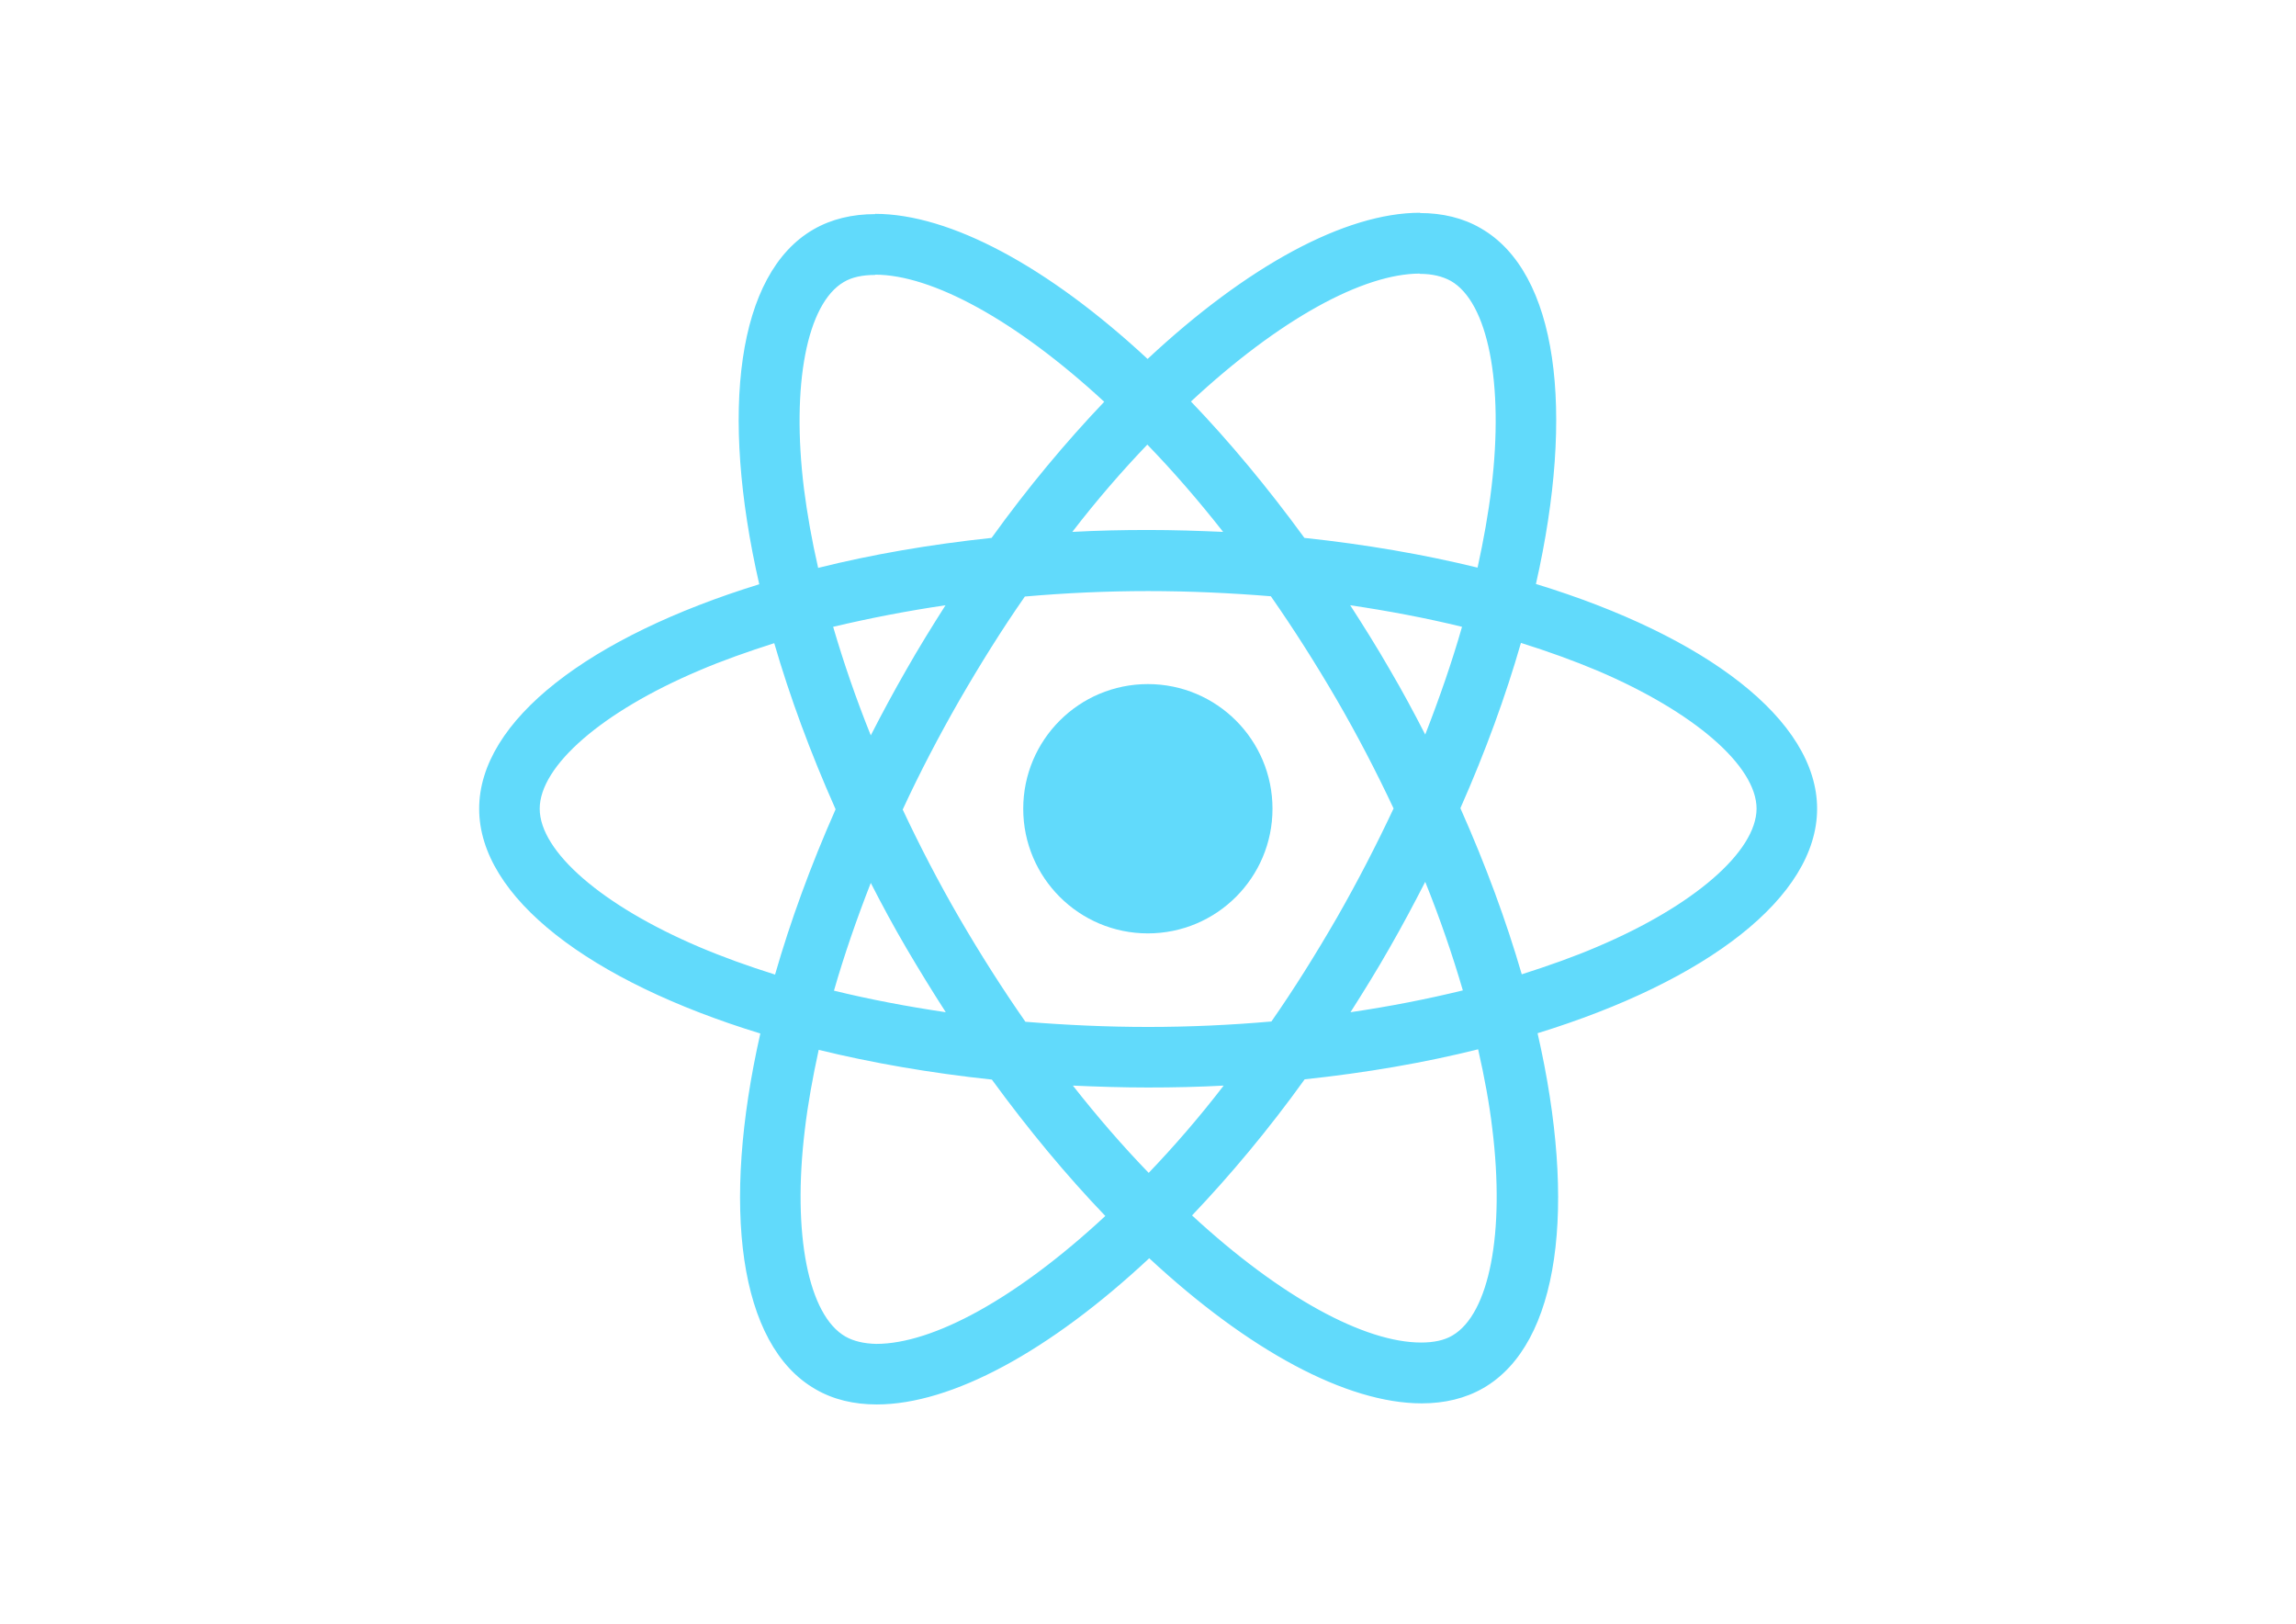
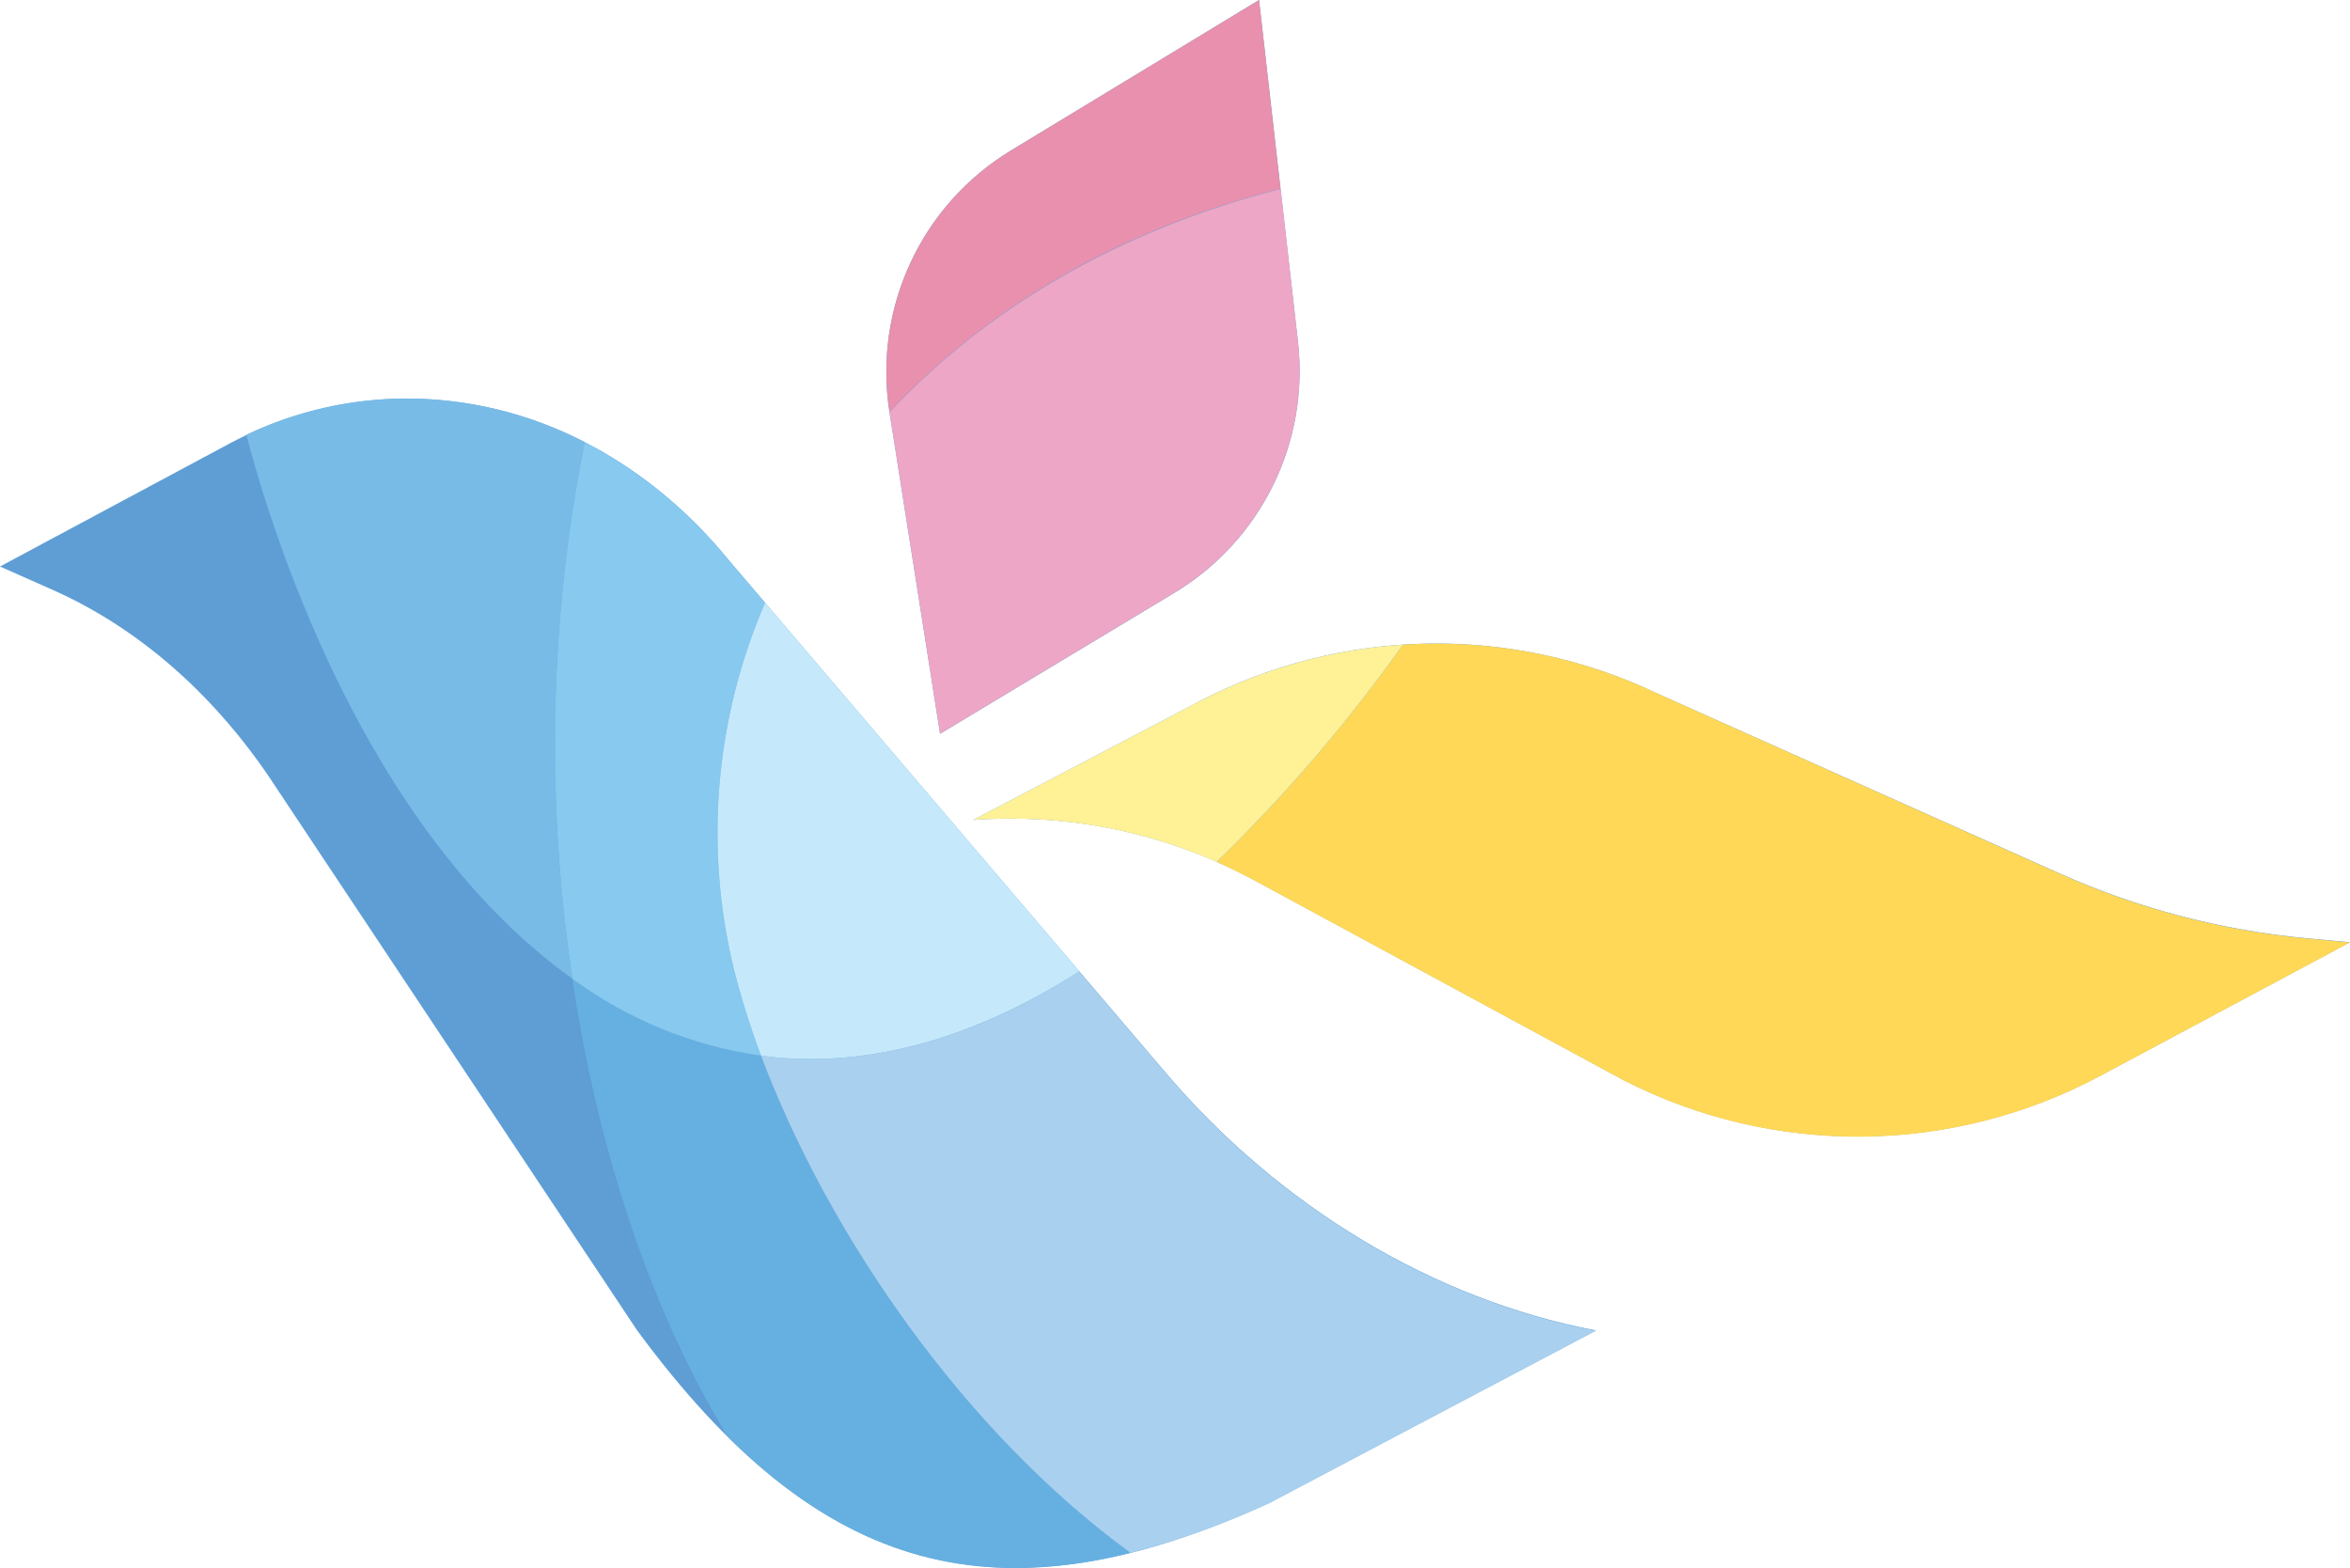
- <svg xmlns="http://www.w3.org/2000/svg" viewBox="0 0 841.9 595.3">
-   <g fill="#61DAFB">
-     <path d="M666.3 296.5c0-32.5-40.7-63.3-103.1-82.4 14.4-63.6 8-114.2-20.2-130.4-6.5-3.8-14.1-5.6-22.4-5.6v22.3c4.6 0 8.3.9 11.4 2.6 13.6 7.8 19.5 37.5 14.9 75.7-1.1 9.4-2.9 19.3-5.1 29.4-19.6-4.8-41-8.5-63.5-10.9-13.5-18.5-27.5-35.3-41.6-50 32.6-30.3 63.2-46.9 84-46.9V78c-27.5 0-63.5 19.6-99.9 53.6-36.4-33.8-72.4-53.2-99.9-53.2v22.3c20.7 0 51.4 16.5 84 46.6-14 14.7-28 31.4-41.3 49.9-22.6 2.4-44 6.1-63.6 11-2.3-10-4-19.7-5.2-29-4.7-38.2 1.1-67.9 14.6-75.8 3-1.8 6.9-2.6 11.5-2.6V78.5c-8.4 0-16 1.8-22.6 5.6-28.1 16.2-34.4 66.7-19.9 130.1-62.2 19.2-102.7 49.9-102.7 82.3 0 32.5 40.7 63.3 103.1 82.4-14.4 63.6-8 114.2 20.2 130.4 6.5 3.8 14.1 5.6 22.5 5.6 27.5 0 63.5-19.6 99.9-53.6 36.4 33.8 72.4 53.2 99.9 53.2 8.4 0 16-1.8 22.6-5.6 28.1-16.2 34.4-66.7 19.9-130.1 62-19.1 102.5-49.9 102.5-82.3zm-130.2-66.7c-3.7 12.9-8.3 26.2-13.5 39.5-4.1-8-8.4-16-13.1-24-4.6-8-9.5-15.8-14.4-23.4 14.2 2.1 27.9 4.7 41 7.9zm-45.8 106.5c-7.8 13.5-15.8 26.3-24.1 38.2-14.9 1.3-30 2-45.2 2-15.1 0-30.2-.7-45-1.9-8.3-11.9-16.4-24.6-24.2-38-7.6-13.1-14.5-26.4-20.8-39.8 6.2-13.4 13.2-26.8 20.7-39.9 7.8-13.5 15.8-26.3 24.1-38.2 14.9-1.3 30-2 45.2-2 15.1 0 30.2.7 45 1.9 8.3 11.9 16.4 24.6 24.2 38 7.6 13.1 14.5 26.4 20.8 39.8-6.3 13.4-13.2 26.8-20.7 39.9zm32.3-13c5.4 13.4 10 26.8 13.8 39.8-13.1 3.2-26.9 5.9-41.2 8 4.9-7.7 9.8-15.6 14.4-23.7 4.6-8 8.9-16.1 13-24.1zM421.2 430c-9.3-9.6-18.6-20.3-27.8-32 9 .4 18.2.7 27.5.7 9.4 0 18.7-.2 27.8-.7-9 11.7-18.3 22.4-27.5 32zm-74.4-58.9c-14.2-2.1-27.9-4.7-41-7.9 3.7-12.9 8.3-26.2 13.5-39.5 4.1 8 8.4 16 13.1 24 4.7 8 9.5 15.8 14.4 23.4zM420.7 163c9.3 9.6 18.6 20.3 27.8 32-9-.4-18.2-.7-27.5-.7-9.4 0-18.7.2-27.8.7 9-11.7 18.3-22.4 27.5-32zm-74 58.9c-4.9 7.7-9.8 15.6-14.4 23.7-4.6 8-8.9 16-13 24-5.4-13.4-10-26.8-13.8-39.8 13.1-3.1 26.9-5.8 41.2-7.9zm-90.5 125.2c-35.4-15.1-58.3-34.9-58.3-50.6 0-15.7 22.9-35.6 58.3-50.6 8.6-3.7 18-7 27.7-10.1 5.7 19.6 13.2 40 22.5 60.9-9.2 20.8-16.6 41.1-22.2 60.6-9.9-3.1-19.3-6.5-28-10.2zM310 490c-13.6-7.8-19.5-37.5-14.9-75.7 1.1-9.4 2.9-19.3 5.1-29.4 19.6 4.8 41 8.5 63.5 10.9 13.5 18.5 27.5 35.3 41.6 50-32.6 30.3-63.2 46.9-84 46.9-4.5-.1-8.3-1-11.3-2.7zm237.2-76.2c4.7 38.2-1.1 67.9-14.6 75.8-3 1.8-6.9 2.6-11.5 2.6-20.7 0-51.4-16.5-84-46.6 14-14.7 28-31.4 41.3-49.9 22.6-2.4 44-6.1 63.6-11 2.3 10.1 4.1 19.8 5.2 29.1zm38.5-66.7c-8.6 3.7-18 7-27.7 10.1-5.7-19.6-13.2-40-22.5-60.9 9.2-20.8 16.6-41.1 22.2-60.6 9.9 3.1 19.3 6.5 28.1 10.2 35.4 15.1 58.3 34.9 58.3 50.6-.1 15.7-23 35.6-58.4 50.6zM320.8 78.4z" />
-     <circle cx="420.9" cy="296.5" r="45.7" />
-     <path d="M520.5 78.1z" />
+ <svg xmlns="http://www.w3.org/2000/svg" viewBox="0 0 389.25 259.69">
+   <defs>
+     <style>.cls-1{fill:#5e9ed5;}.cls-2{fill:#66b0e1;}.cls-3{fill:#ffd857;}.cls-4{fill:#a9d0ee;}.cls-5{fill:#79bbe7;}.cls-6{fill:#e890ae;}.cls-7{fill:#87c9ef;}.cls-8{fill:#eda6c5;}.cls-9{fill:#fff196;}.cls-10{fill:#c5e9fb;}</style>
+   </defs>
+   <g id="Layer_2" data-name="Layer 2">
+     <g id="Layer_1-2" data-name="Layer 1">
+       <path class="cls-1" d="M155.71,121.54l38.76-23.31A42.87,42.87,0,0,0,215,56.64L208.55,0,167.46,24.92a42.9,42.9,0,0,0-20.13,43.34l8.38,53.28" />
+       <path class="cls-1" d="M198.62,116.19,161.2,135.81a85,85,0,0,1,46.61,10l61.13,33.09a85.17,85.17,0,0,0,79.15-.84l41.16-22-7.13-.66a129.81,129.81,0,0,1-40.95-10.73L274.59,114.9a85.15,85.15,0,0,0-76,1.29" />
+       <path class="cls-1" d="M264.36,220.36c-27-5.14-52.44-20.59-71.17-42.56L120.44,92.46c-21.76-26.4-55-33.56-82.3-19.06L0,93.83l8.76,3.89c14.4,6.4,27.24,17.67,37.1,32.9l59.65,89.7c30.17,41,60.07,49,104.69,28.63l54.16-28.59" />
+       <path class="cls-2" d="M94.81,162.13c4.09,27.43,12.53,54.14,25.75,75.86,14.8,14.64,30.12,21.7,47.68,21.7a78.93,78.93,0,0,0,19-2.49c-27.7-20.16-50.22-53-61.2-82.34a69.14,69.14,0,0,1-31.25-12.73" />
+       <path class="cls-3" d="M237.9,106.59c-1.84,0-3.67.06-5.5.18a259.6,259.6,0,0,1-30.87,36c2.13.94,4.22,2,6.28,3.08l61.13,33.09a85.16,85.16,0,0,0,79.15-.84l41.16-22-7.13-.66a129.81,129.81,0,0,1-40.95-10.73L274.59,114.9a85.19,85.19,0,0,0-36.69-8.31" />
+       <path class="cls-4" d="M178.77,160.88c-15.56,10-30.48,14.52-44.47,14.52a62.54,62.54,0,0,1-8.24-.54c11,29.34,33.5,62.18,61.2,82.34A134.1,134.1,0,0,0,210.2,249l54.16-28.59c-27-5.14-52.44-20.59-71.17-42.56l-14.42-16.92" />
+       <path class="cls-5" d="M67.45,66a61.83,61.83,0,0,0-26.66,6c1.18,4.45,2.47,8.78,3.86,13,11.49,34.5,28.8,61.88,50.16,77.1a260.94,260.94,0,0,1-.44-74.52q1.06-7.31,2.48-14.37A64.42,64.42,0,0,0,67.45,66" />
+       <path class="cls-6" d="M208.55,0,167.46,24.92a42.9,42.9,0,0,0-20.13,43.34v0c15.61-16.74,37.37-30.06,64.77-37L208.55,0" />
+       <path class="cls-7" d="M96.85,73.24q-1.42,7.07-2.48,14.37a260.94,260.94,0,0,0,.44,74.52,69.14,69.14,0,0,0,31.25,12.73,135.41,135.41,0,0,1-4.4-13.93,95.72,95.72,0,0,1,5.07-61.09l-6.29-7.38A74.94,74.94,0,0,0,96.85,73.24" />
+       <path class="cls-8" d="M212.11,31.29c-27.4,7-49.16,20.28-64.77,37l8.37,53.23,38.76-23.31A42.87,42.87,0,0,0,215,56.64l-2.87-25.35" />
+       <path class="cls-9" d="M232.4,106.77a85.16,85.16,0,0,0-33.78,9.42L161.2,135.81c2.05-.15,4.11-.22,6.15-.22a85,85,0,0,1,34.18,7.17,259.6,259.6,0,0,0,30.87-36" />
+       <path class="cls-10" d="M126.73,99.84a95.72,95.72,0,0,0-5.07,61.09,135.41,135.41,0,0,0,4.4,13.93,62.54,62.54,0,0,0,8.24.54c14,0,28.91-4.56,44.47-14.52l-52-61" />
+     </g>
  </g>
</svg>
